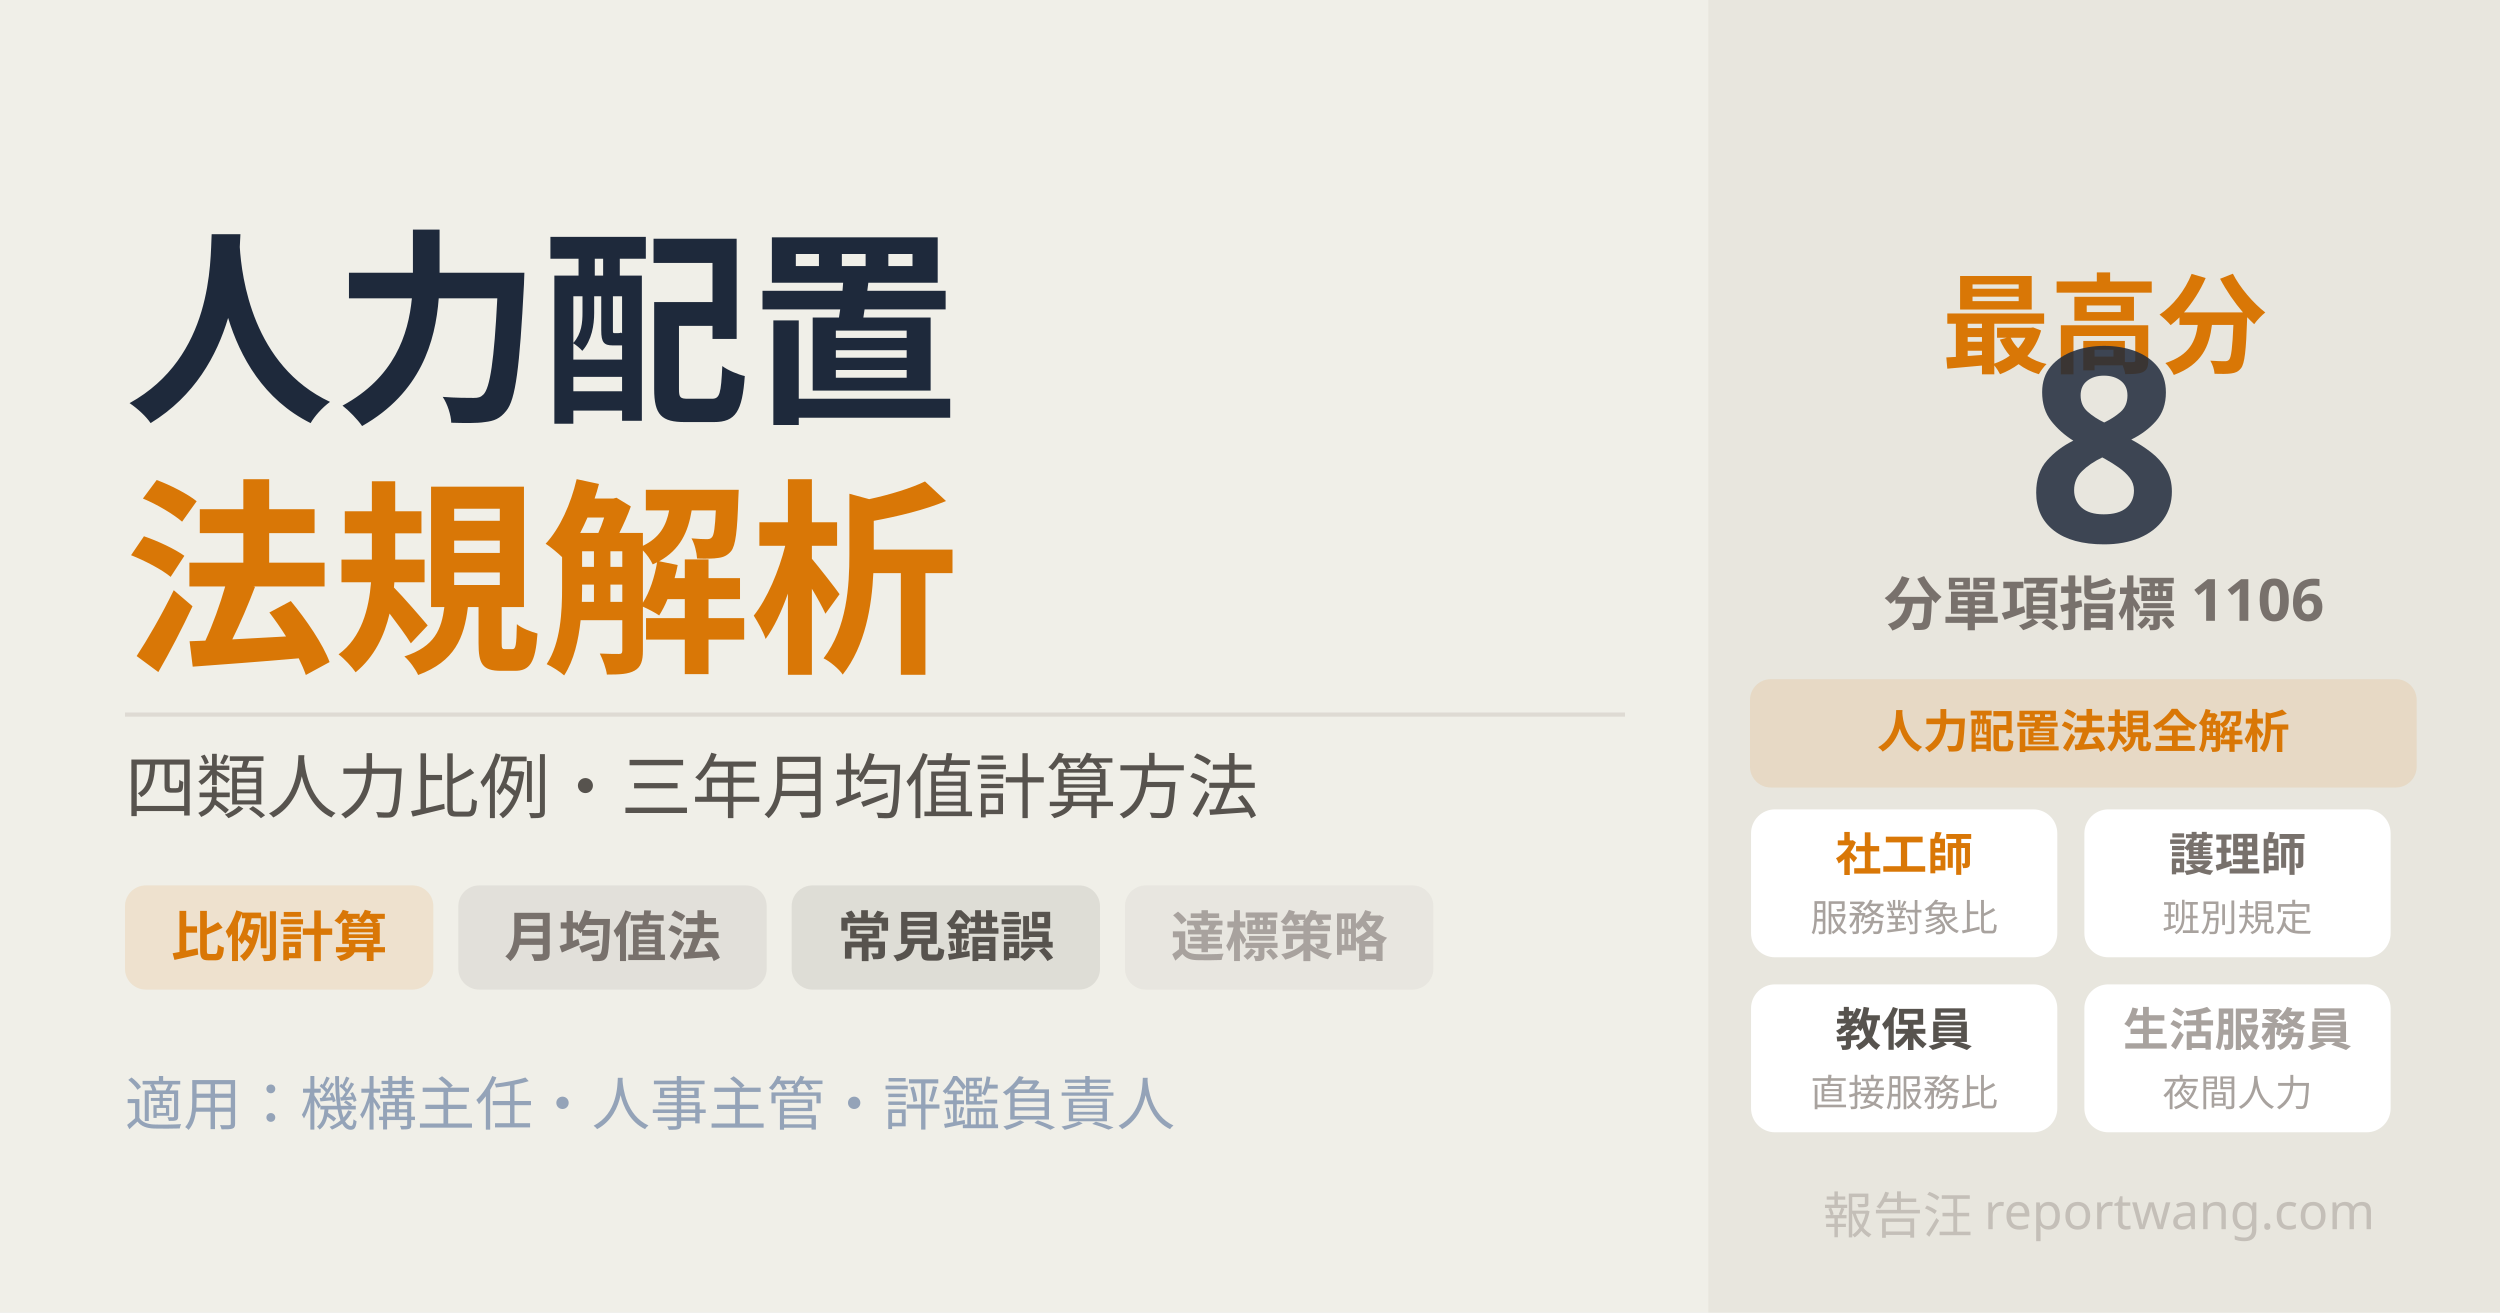
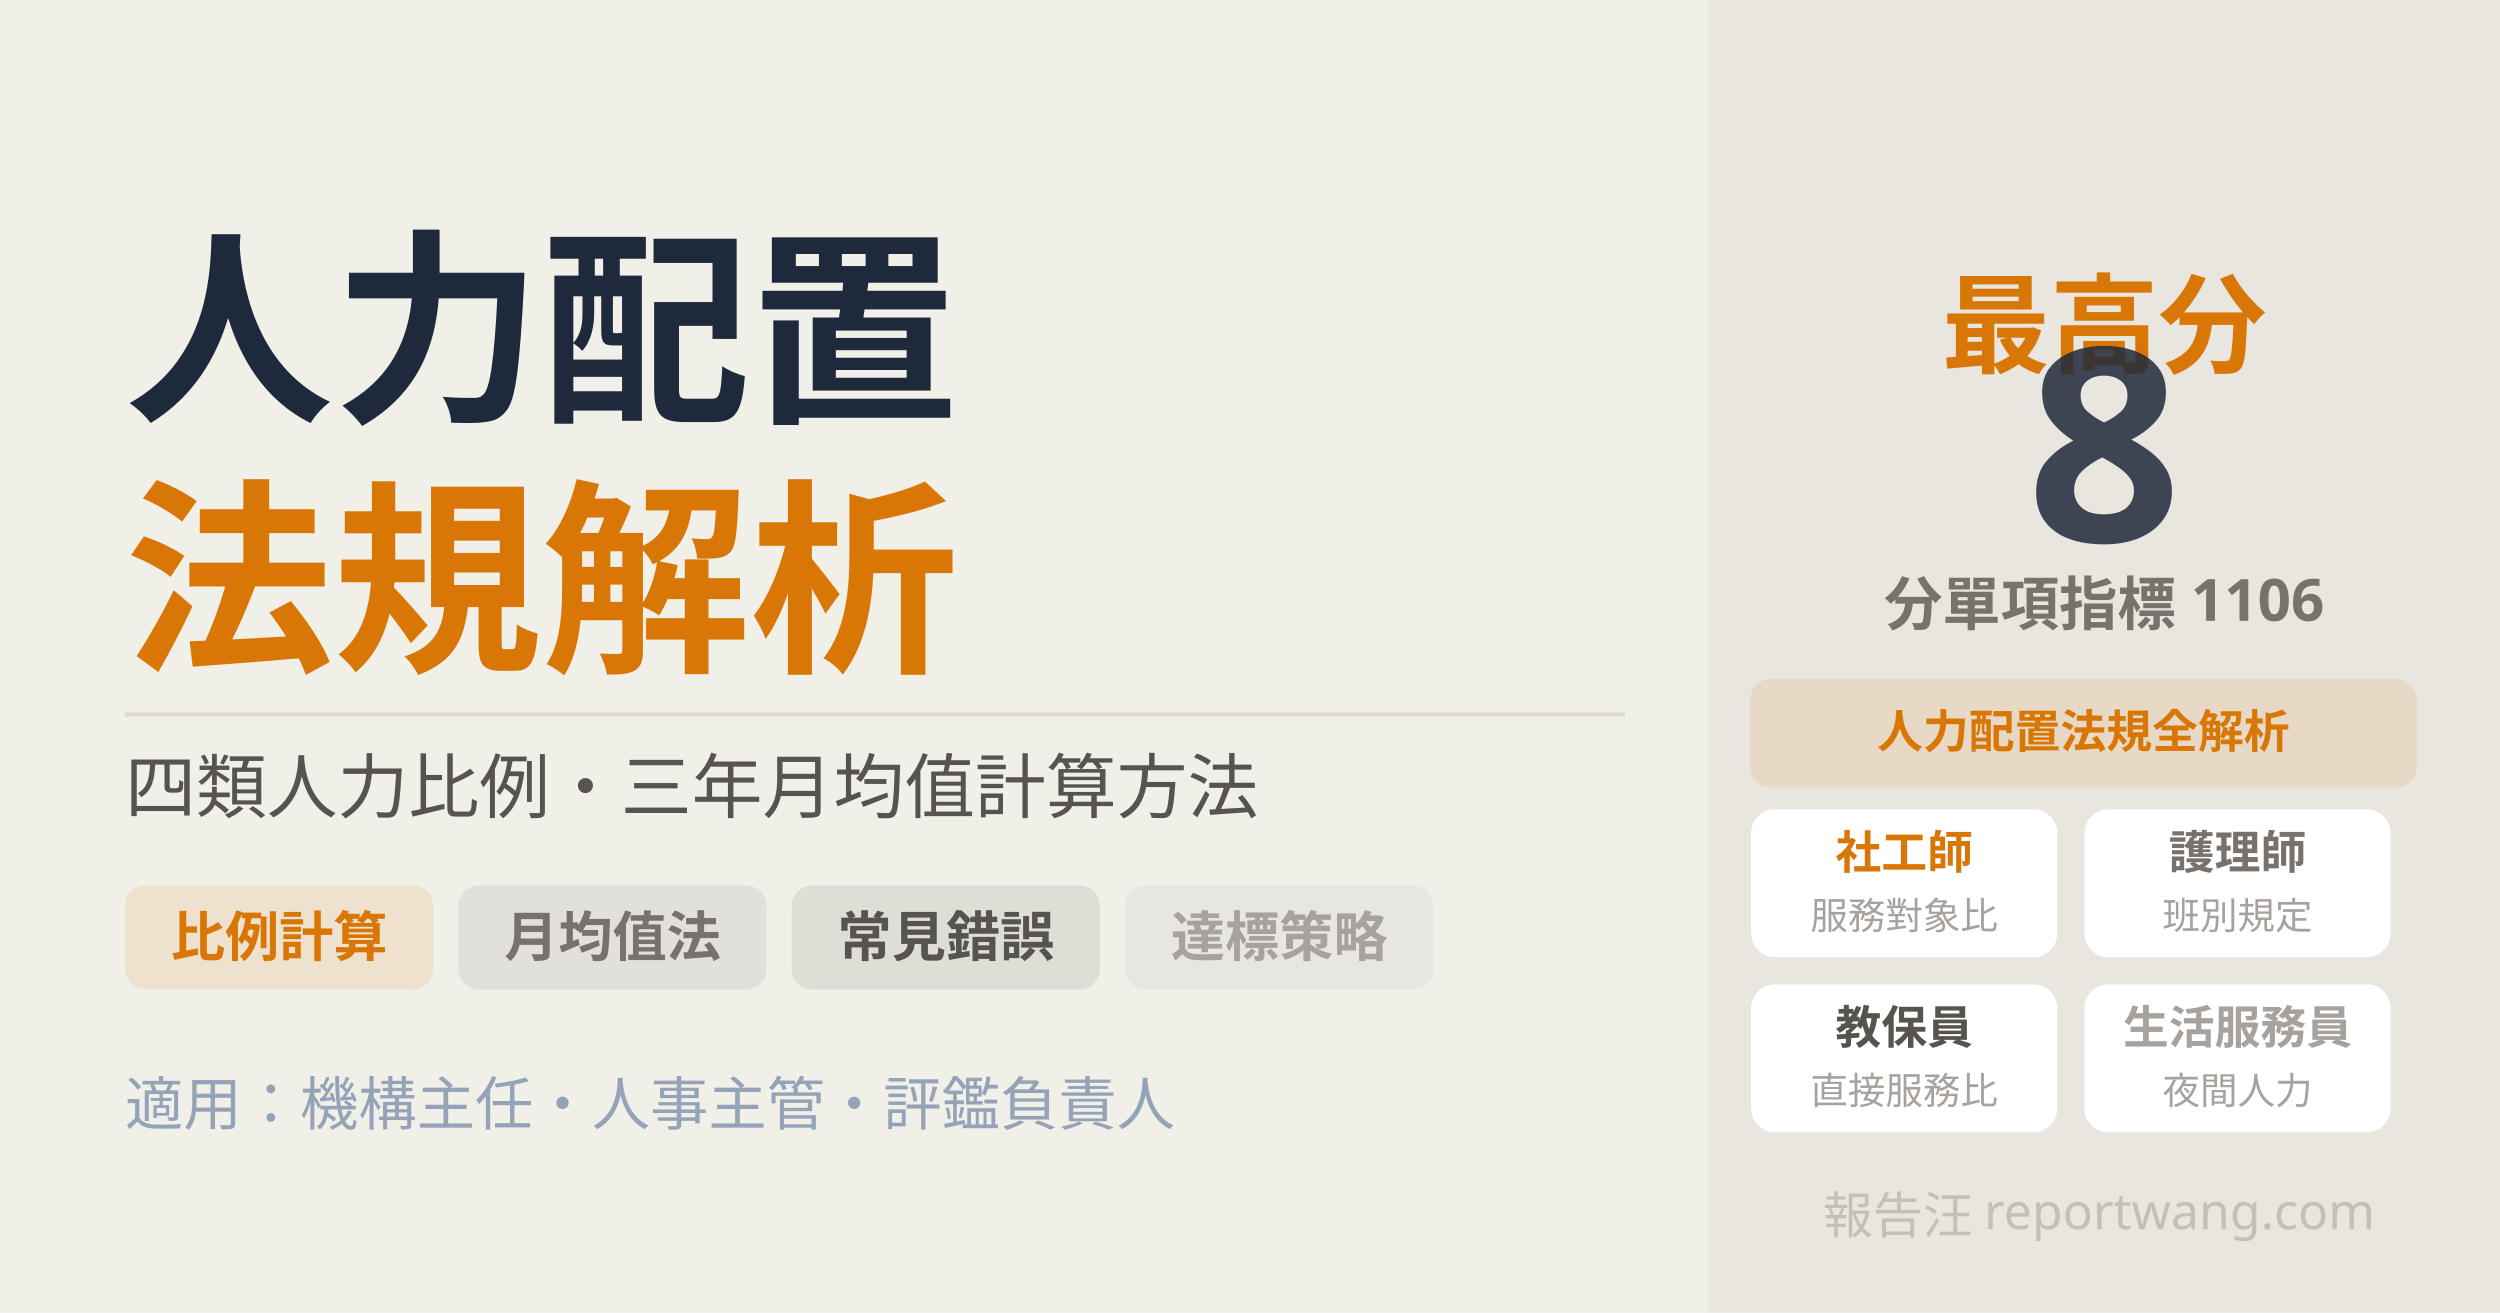
<svg xmlns="http://www.w3.org/2000/svg" width="1200" height="630" viewBox="0 0 1200 630" font-family="'Noto Sans TC', sans-serif">
  <rect width="1200" height="630" fill="#f0efe8" />
  <rect x="820" y="0" width="380" height="630" fill="#e8e6de" />
  <text x="1010" y="175" font-size="52" fill="#d97706" text-anchor="middle" font-weight="900">最高分</text>
  <text x="1010" y="260" font-size="130" font-weight="900" fill="#1e293b" text-anchor="middle" opacity="0.85">8</text>
  <text x="1010" y="300" font-size="28" fill="#78716c" text-anchor="middle" font-weight="600">分單項指標 1106</text>
  <rect x="840" y="326" width="320" height="52" rx="10" fill="#d97706" opacity="0.12" />
  <text x="1000" y="359" font-size="22" fill="#d97706" text-anchor="middle" font-weight="700">人力配置法規全解析</text>
  <rect x="840" y="388" width="148" height="72" rx="12" fill="white" stroke="#e8e6de" stroke-width="1" />
-   <text x="914" y="418" font-size="22" fill="#d97706" text-anchor="middle" font-weight="700">社工師</text>
-   <text x="914" y="447" font-size="18" fill="#a8a29e" text-anchor="middle">服務對象比</text>
+   <text x="914" y="417" font-size="22" fill="#d97706" text-anchor="middle" font-weight="700">社工師</text>
+   <text x="914" y="446" font-size="18" fill="#a8a29e" text-anchor="middle">服務對象比</text>
  <rect x="1000" y="388" width="148" height="72" rx="12" fill="white" stroke="#e8e6de" stroke-width="1" />
-   <text x="1074" y="418" font-size="22" fill="#78716c" text-anchor="middle" font-weight="700">護理師</text>
-   <text x="1074" y="447" font-size="18" fill="#a8a29e" text-anchor="middle">班別規定</text>
+   <text x="1074" y="417" font-size="22" fill="#78716c" text-anchor="middle" font-weight="700">護理師</text>
+   <text x="1074" y="446" font-size="18" fill="#a8a29e" text-anchor="middle">班別規定</text>
  <rect x="840" y="472" width="148" height="72" rx="12" fill="white" stroke="#e8e6de" stroke-width="1" />
-   <text x="914" y="502" font-size="22" fill="#57534e" text-anchor="middle" font-weight="700">教保員</text>
-   <text x="914" y="531" font-size="18" fill="#a8a29e" text-anchor="middle">直接服務比</text>
+   <text x="914" y="501" font-size="22" fill="#57534e" text-anchor="middle" font-weight="700">教保員</text>
+   <text x="914" y="530" font-size="18" fill="#a8a29e" text-anchor="middle">直接服務比</text>
  <rect x="1000" y="472" width="148" height="72" rx="12" fill="white" stroke="#e8e6de" stroke-width="1" />
-   <text x="1074" y="502" font-size="22" fill="#a8a29e" text-anchor="middle" font-weight="700">生活服務員</text>
-   <text x="1074" y="531" font-size="18" fill="#a8a29e" text-anchor="middle">夜間人力</text>
+   <text x="1074" y="501" font-size="22" fill="#a8a29e" text-anchor="middle" font-weight="700">生活服務員</text>
+   <text x="1074" y="530" font-size="18" fill="#a8a29e" text-anchor="middle">夜間人力</text>
  <text x="60" y="195" font-size="100" font-weight="900" fill="#1e293b">人力配置</text>
  <text x="60" y="315" font-size="100" font-weight="900" fill="#d97706">法規解析</text>
  <line x1="60" y1="343" x2="780" y2="343" stroke="#dedad3" stroke-width="2" />
  <text x="60" y="390" font-size="34" fill="#57534e" font-weight="400">四類人力比例・三年月均值計算方法</text>
  <rect x="60" y="425" width="148" height="50" rx="10" fill="#d97706" opacity="0.12" />
  <text x="134" y="459" font-size="26" fill="#d97706" text-anchor="middle" font-weight="600">比例計算</text>
  <rect x="220" y="425" width="148" height="50" rx="10" fill="#78716c" opacity="0.12" />
  <text x="294" y="459" font-size="26" fill="#78716c" text-anchor="middle" font-weight="600">月均值法</text>
  <rect x="380" y="425" width="148" height="50" rx="10" fill="#57534e" opacity="0.12" />
  <text x="454" y="459" font-size="26" fill="#57534e" text-anchor="middle" font-weight="600">常見錯誤</text>
  <rect x="540" y="425" width="148" height="50" rx="10" fill="#a8a29e" opacity="0.12" />
  <text x="614" y="459" font-size="26" fill="#a8a29e" text-anchor="middle" font-weight="600">達標策略</text>
  <text x="60" y="540" font-size="28" fill="#94a3b8">適用：機構主任・人事主管・評鑑負責人</text>
  <text x="1140" y="592" font-size="24" fill="#c4bfb8" text-anchor="end" font-weight="400">報告汪 reportwang.com</text>
</svg>
